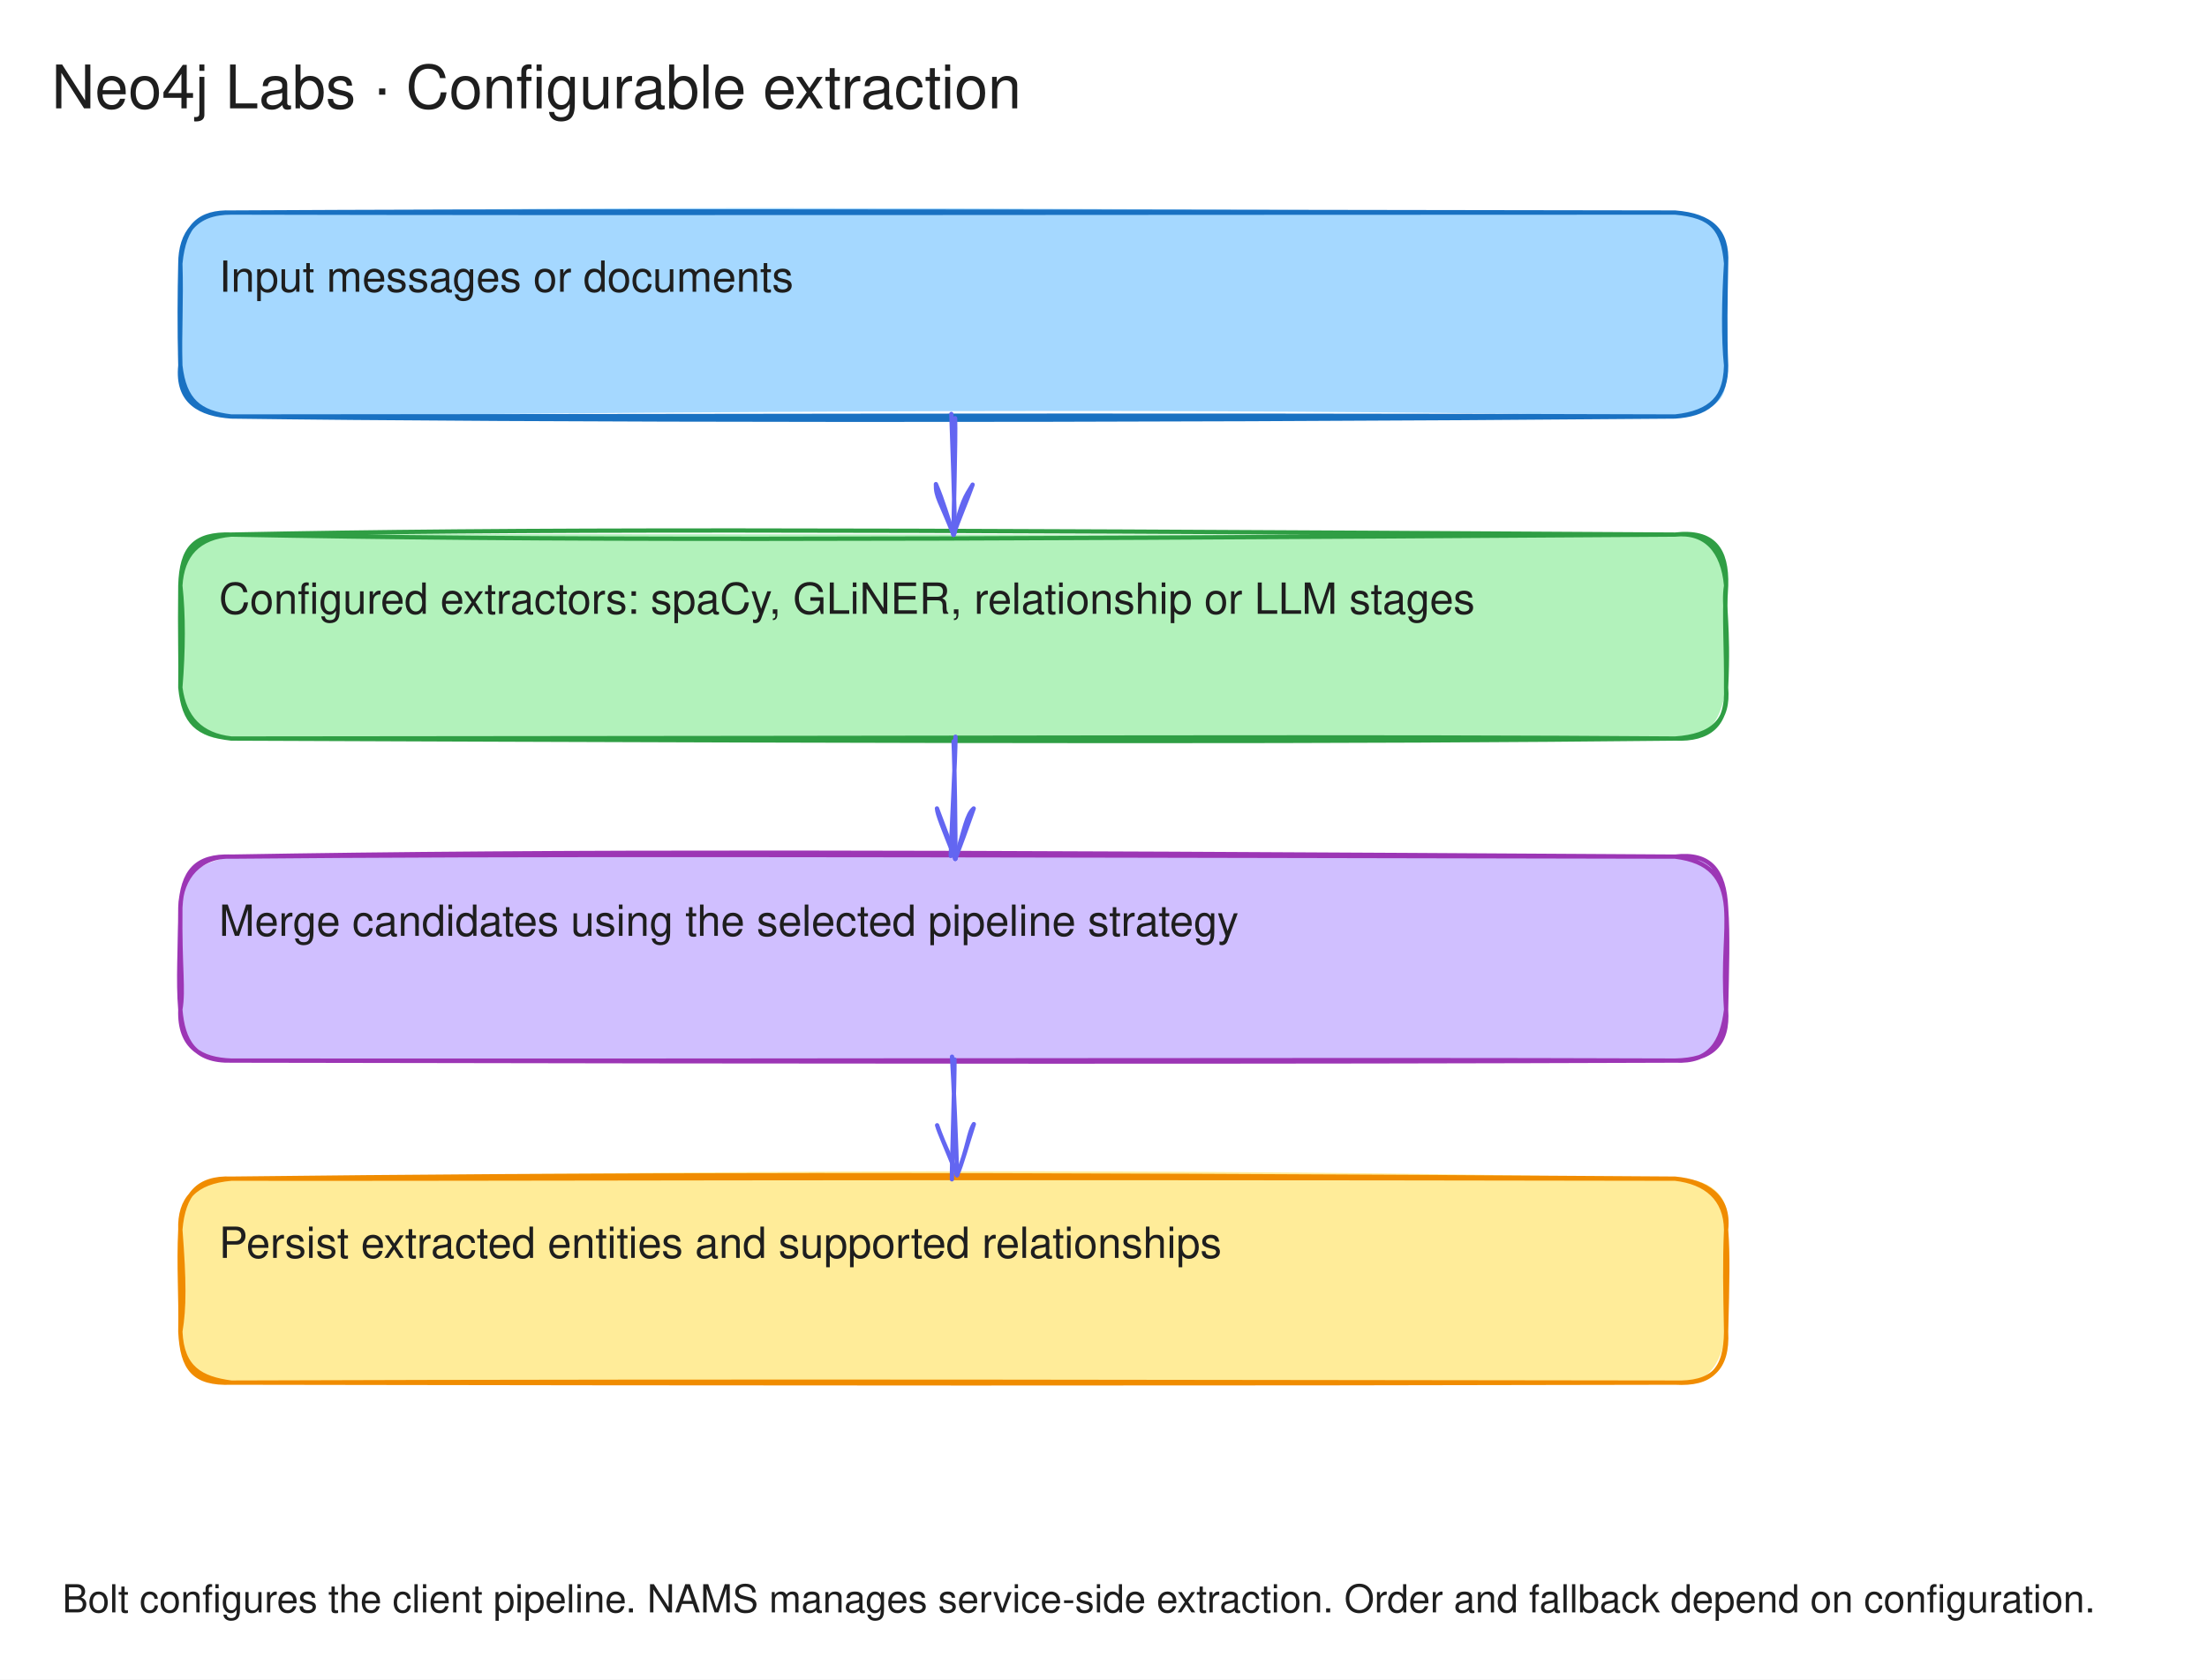
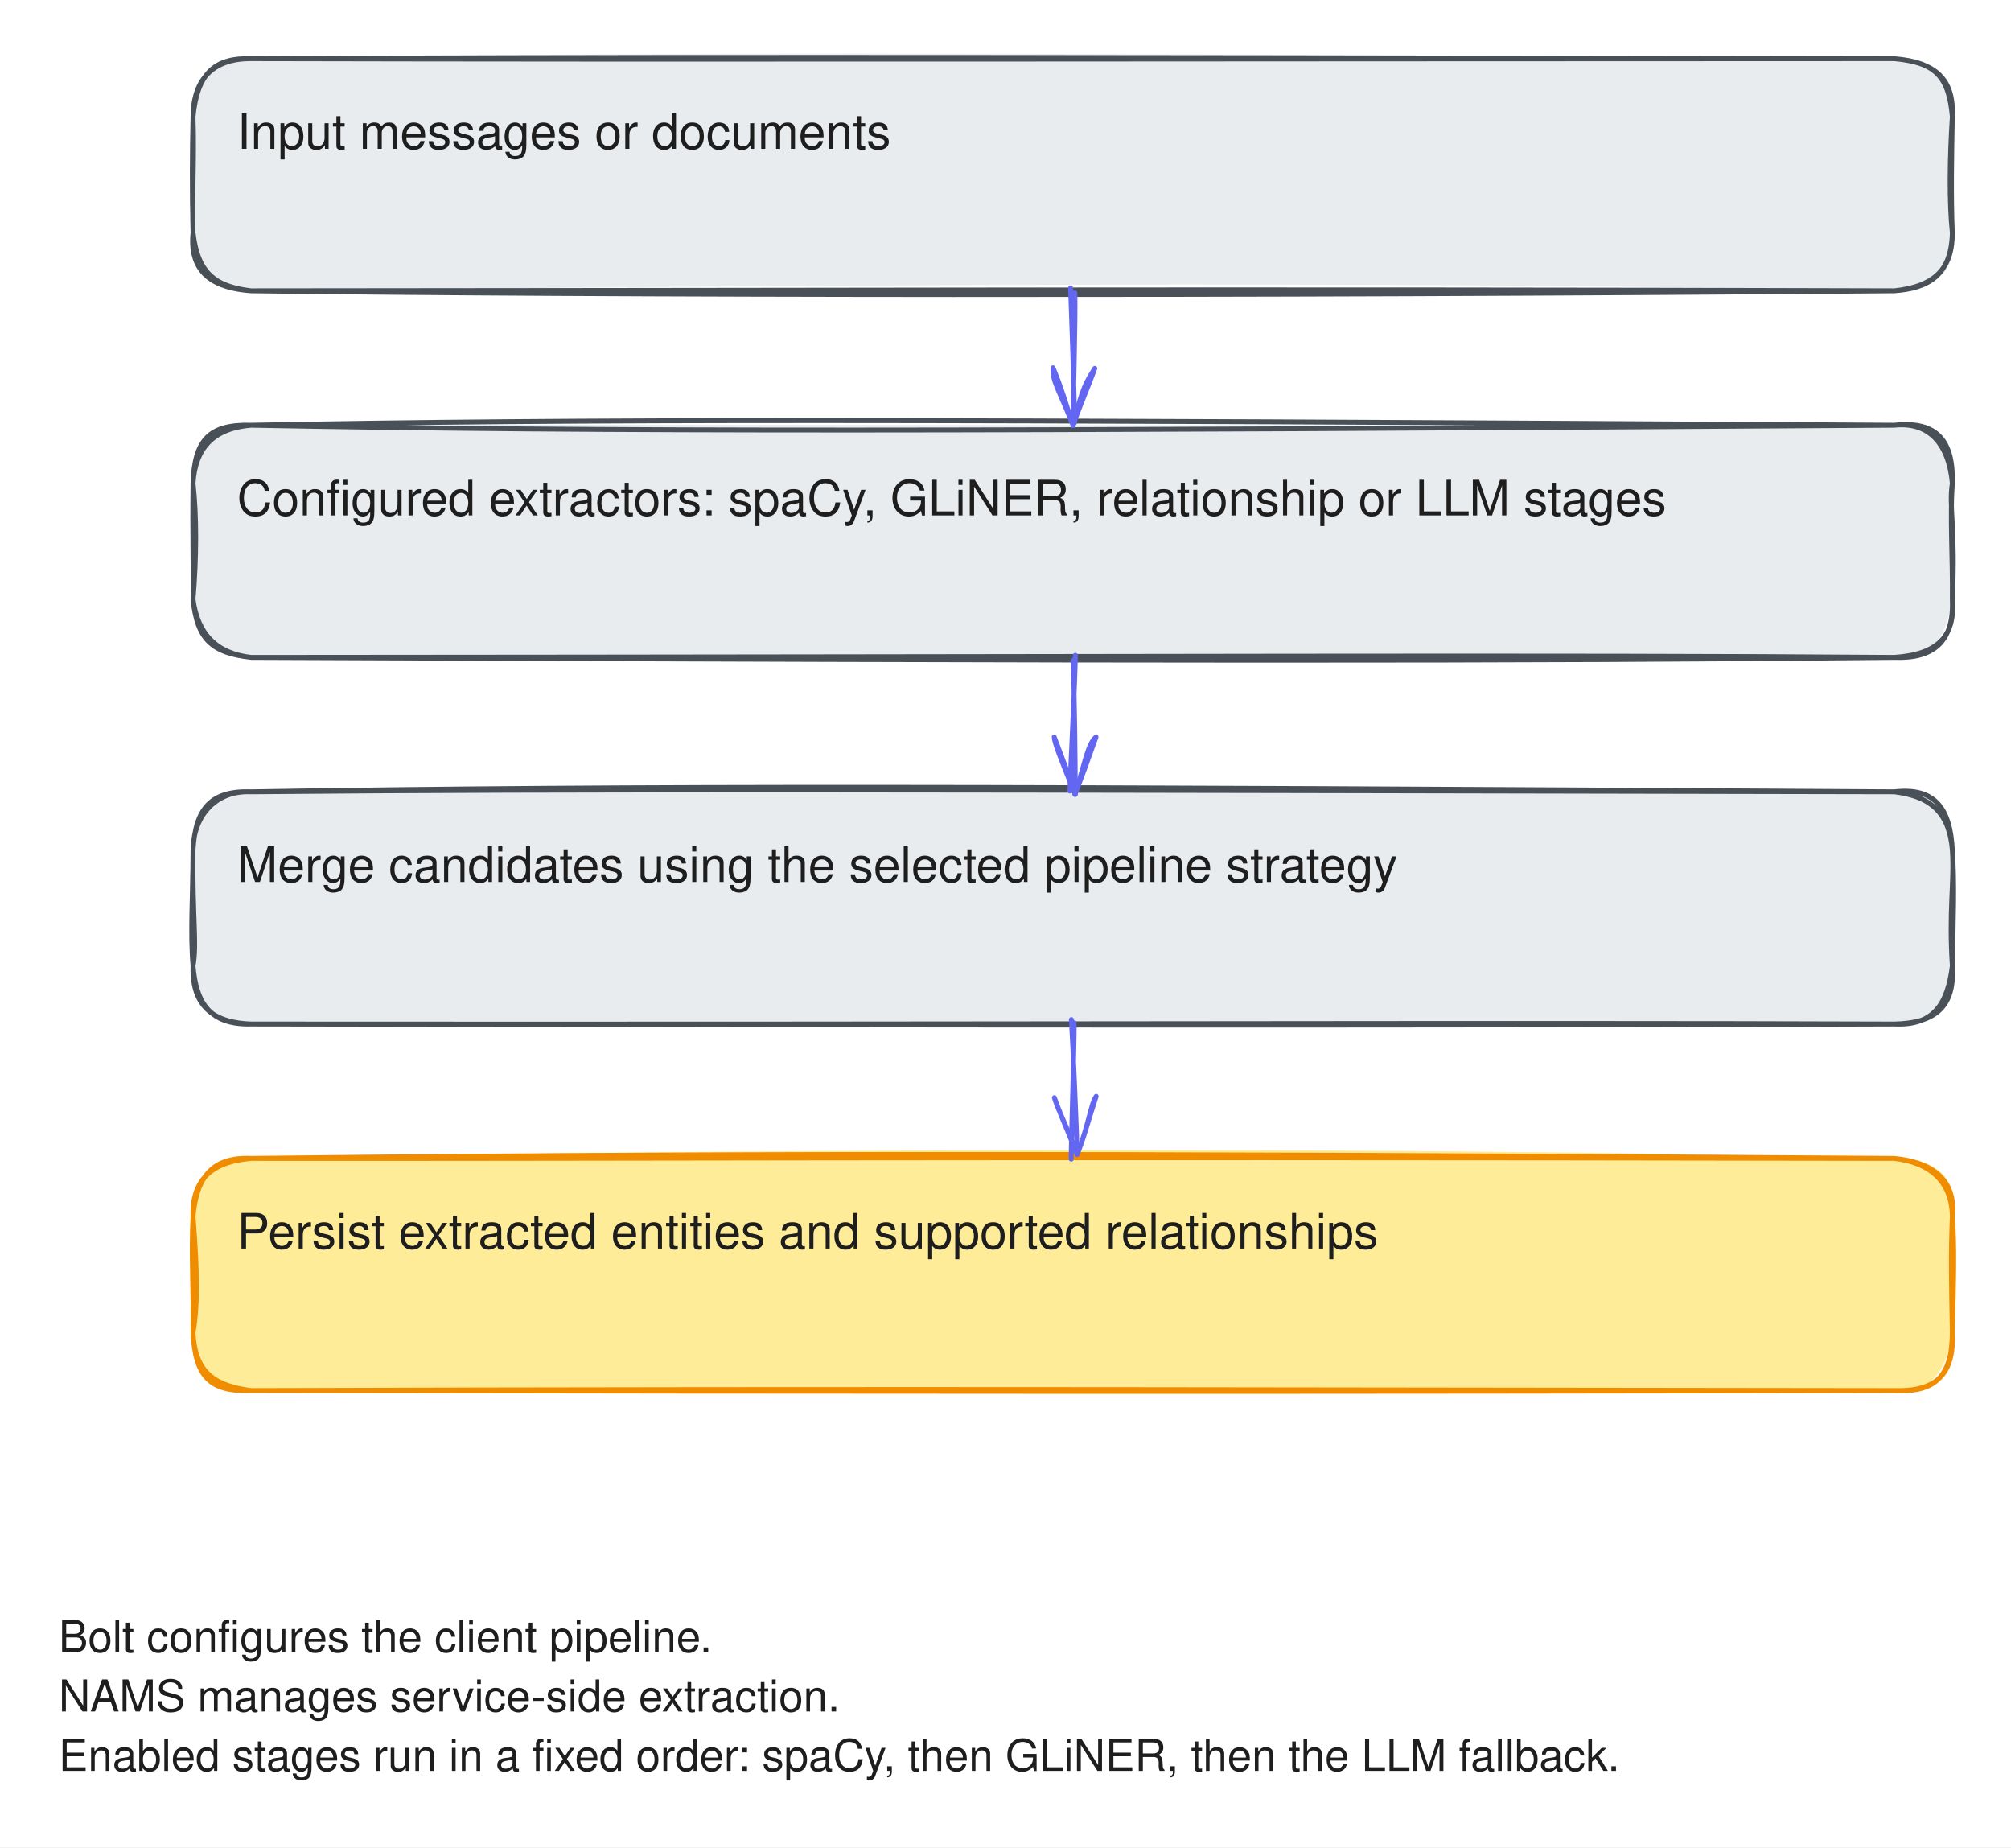
- <svg xmlns="http://www.w3.org/2000/svg" version="1.1" viewBox="0 0 1028 782.3" width="1028" height="782.3">
+ <svg xmlns="http://www.w3.org/2000/svg" version="1.1" viewBox="0 0 823 755.9" width="823" height="755.9">
  <defs>
    <style class="style-fonts">
      </style>
  </defs>
-   <rect x="0" y="0" width="1028" height="782.3" fill="#ffffff" />
-   <g transform="translate(24 24) rotate(0 490 18.9)">
-     <text x="0" y="26.461" font-family="Helvetica, Segoe UI Emoji" font-size="28px" fill="#1e1e1e" text-anchor="start" style="white-space: pre;" direction="ltr" dominant-baseline="alphabetic">Neo4j Labs · Configurable extraction</text>
+   <rect x="0" y="0" width="823" height="755.9" fill="#ffffff" />
+   <g stroke-linecap="round" transform="translate(79 24) rotate(0 360 47.5)">
+     <path d="M23.75 0 C169.86 -2.71, 318.72 -2.81, 696.25 0 C709.89 -0.58, 719.97 6.99, 720 23.75 C717.91 38.7, 720.96 46.97, 720 71.25 C721.53 90.21, 713.38 91.64, 696.25 95 C509.42 91.37, 324.21 91.85, 23.75 95 C9.13 94.93, 0.36 83.66, 0 71.25 C-1.13 54.95, 2.5 36.66, 0 23.75 C-0.95 10.62, 6.53 2.25, 23.75 0" stroke="none" stroke-width="0" fill="#e9ecef" />
+     <path d="M23.75 0 C157.99 -0.72, 293.24 -0.67, 696.25 0 M23.75 0 C206.18 0.43, 389.13 0.05, 696.25 0 M696.25 0 C713.05 1.45, 720.77 8.28, 720 23.75 M696.25 0 C713.75 1.49, 718.58 8, 720 23.75 M720 23.75 C718.91 40.52, 718.69 58.94, 720 71.25 M720 23.75 C719.69 40.06, 719.39 56.53, 720 71.25 M720 71.25 C720.13 85.63, 712.97 93.26, 696.25 95 M720 71.25 C719.59 88.83, 710 94.03, 696.25 95 M696.25 95 C438.07 94.15, 181.25 94.97, 23.75 95 M696.25 95 C428.54 97.26, 161.16 96.82, 23.75 95 M23.75 95 C9.34 93.97, -1.75 88.37, 0 71.25 M23.75 95 C8.81 93.22, 1.92 87.6, 0 71.25 M0 71.25 C-0.45 53.35, -0.33 37.95, 0 23.75 M0 71.25 C-0.47 56.54, 0.57 41.11, 0 23.75 M0 23.75 C0.03 9.56, 7.21 -0.1, 23.75 0 M0 23.75 C1.75 5.73, 9.1 -0.48, 23.75 0" stroke="#495057" stroke-width="2" fill="none" />
  </g>
-   <g stroke-linecap="round" transform="translate(84 99) rotate(0 360 47.5)">
-     <path d="M23.75 0 C169.86 -2.71, 318.72 -2.81, 696.25 0 C709.89 -0.58, 719.97 6.99, 720 23.75 C717.91 38.7, 720.96 46.97, 720 71.25 C721.53 90.21, 713.38 91.64, 696.25 95 C509.42 91.37, 324.21 91.85, 23.75 95 C9.13 94.93, 0.36 83.66, 0 71.25 C-1.13 54.95, 2.5 36.66, 0 23.75 C-0.95 10.62, 6.53 2.25, 23.75 0" stroke="none" stroke-width="0" fill="#a5d8ff" />
-     <path d="M23.75 0 C157.99 -0.72, 293.24 -0.67, 696.25 0 M23.75 0 C206.18 0.43, 389.13 0.05, 696.25 0 M696.25 0 C713.05 1.45, 720.77 8.28, 720 23.75 M696.25 0 C713.75 1.49, 718.58 8, 720 23.75 M720 23.75 C718.91 40.52, 718.69 58.94, 720 71.25 M720 23.75 C719.69 40.06, 719.39 56.53, 720 71.25 M720 71.25 C720.13 85.63, 712.97 93.26, 696.25 95 M720 71.25 C719.59 88.83, 710 94.03, 696.25 95 M696.25 95 C438.07 94.15, 181.25 94.97, 23.75 95 M696.25 95 C428.54 97.26, 161.16 96.82, 23.75 95 M23.75 95 C9.34 93.97, -1.75 88.37, 0 71.25 M23.75 95 C8.81 93.22, 1.92 87.6, 0 71.25 M0 71.25 C-0.45 53.35, -0.33 37.95, 0 23.75 M0 71.25 C-0.47 56.54, 0.57 41.11, 0 23.75 M0 23.75 C0.03 9.56, 7.21 -0.1, 23.75 0 M0 23.75 C1.75 5.73, 9.1 -0.48, 23.75 0" stroke="#1971c2" stroke-width="2" fill="none" />
-   </g>
-   <g transform="translate(102 117) rotate(0 342 13.5)">
+   <g transform="translate(97 42) rotate(0 342 13.5)">
    <text x="0" y="18.9" font-family="Helvetica, Segoe UI Emoji" font-size="20px" fill="#1e1e1e" text-anchor="start" style="white-space: pre;" direction="ltr" dominant-baseline="alphabetic">Input messages or documents</text>
  </g>
-   <g stroke-linecap="round" transform="translate(84 249) rotate(0 360 47.5)">
-     <path d="M23.75 0 C196.47 -0.6, 369.94 0.27, 696.25 0 C715.41 1.19, 720.82 6.9, 720 23.75 C721.12 41.59, 721.38 56.75, 720 71.25 C716.99 89.63, 710.62 94.79, 696.25 95 C462.18 97.08, 228.01 96.61, 23.75 95 C10.37 96.57, 1.08 88.44, 0 71.25 C2.24 62.71, -1.9 46.67, 0 23.75 C3.45 9.1, 5.08 1.29, 23.75 0" stroke="none" stroke-width="0" fill="#b2f2bb" />
-     <path d="M23.75 0 C158.68 -2.64, 293 -2.43, 696.25 0 M23.75 0 C168.66 2.74, 313.61 2.53, 696.25 0 M696.25 0 C710.46 -1.49, 718.53 7.54, 720 23.75 M696.25 0 C714.15 -1.99, 720.51 6.86, 720 23.75 M720 23.75 C718.49 33.19, 721.4 41.73, 720 71.25 M720 23.75 C718.99 38.43, 720.19 53.36, 720 71.25 M720 71.25 C721.32 86.43, 713.94 93.82, 696.25 95 M720 71.25 C720.81 88.95, 711.87 95.65, 696.25 95 M696.25 95 C552.33 93.92, 407.32 94.76, 23.75 95 M696.25 95 C541.6 96.63, 387.41 96.47, 23.75 95 M23.75 95 C9.57 93.39, 1.9 85.43, 0 71.25 M23.75 95 C7.87 93.19, 1.64 87.8, 0 71.25 M0 71.25 C1.42 54.04, 1.5 37.4, 0 23.75 M0 71.25 C0.23 58.06, -0.29 46.25, 0 23.75 M0 23.75 C0.9 9.55, 8.11 1.29, 23.75 0 M0 23.75 C0.51 6.19, 6.53 -0.54, 23.75 0" stroke="#2f9e44" stroke-width="2" fill="none" />
+   <g stroke-linecap="round" transform="translate(79 174) rotate(0 360 47.5)">
+     <path d="M23.75 0 C196.47 -0.6, 369.94 0.27, 696.25 0 C715.41 1.19, 720.82 6.9, 720 23.75 C721.12 41.59, 721.38 56.75, 720 71.25 C716.99 89.63, 710.62 94.79, 696.25 95 C462.18 97.08, 228.01 96.61, 23.75 95 C10.37 96.57, 1.08 88.44, 0 71.25 C2.24 62.71, -1.9 46.67, 0 23.75 C3.45 9.1, 5.08 1.29, 23.75 0" stroke="none" stroke-width="0" fill="#e9ecef" />
+     <path d="M23.75 0 C158.68 -2.64, 293 -2.43, 696.25 0 M23.75 0 C168.66 2.74, 313.61 2.53, 696.25 0 M696.25 0 C710.46 -1.49, 718.53 7.54, 720 23.75 M696.25 0 C714.15 -1.99, 720.51 6.86, 720 23.75 M720 23.75 C718.49 33.19, 721.4 41.73, 720 71.25 M720 23.75 C718.99 38.43, 720.19 53.36, 720 71.25 M720 71.25 C721.32 86.43, 713.94 93.82, 696.25 95 M720 71.25 C720.81 88.95, 711.87 95.65, 696.25 95 M696.25 95 C552.33 93.92, 407.32 94.76, 23.75 95 M696.25 95 C541.6 96.63, 387.41 96.47, 23.75 95 M23.75 95 C9.57 93.39, 1.9 85.43, 0 71.25 M23.75 95 C7.87 93.19, 1.64 87.8, 0 71.25 M0 71.25 C1.42 54.04, 1.5 37.4, 0 23.75 M0 71.25 C0.23 58.06, -0.29 46.25, 0 23.75 M0 23.75 C0.9 9.55, 8.11 1.29, 23.75 0 M0 23.75 C0.51 6.19, 6.53 -0.54, 23.75 0" stroke="#495057" stroke-width="2" fill="none" />
  </g>
-   <g transform="translate(102 267) rotate(0 342 13.5)">
+   <g transform="translate(97 192) rotate(0 342 13.5)">
    <text x="0" y="18.9" font-family="Helvetica, Segoe UI Emoji" font-size="20px" fill="#1e1e1e" text-anchor="start" style="white-space: pre;" direction="ltr" dominant-baseline="alphabetic">Configured extractors: spaCy, GLiNER, relationship or LLM stages</text>
  </g>
  <g stroke-linecap="round">
-     <g transform="translate(444 194) rotate(0 0 27.5)">
+     <g transform="translate(439 119) rotate(0 0 27.5)">
      <path d="M-0.87 -1.19 C-0.55 7.65, 0.77 44.57, 0.72 54.06 M0.88 0.8 C1.21 10.28, 0.11 46.27, 0.16 55.1" stroke="#6366f1" stroke-width="2" fill="none" />
    </g>
-     <g transform="translate(444 194) rotate(0 0 27.5)">
+     <g transform="translate(439 119) rotate(0 0 27.5)">
      <path d="M-8.06 31.49 C-8.2 37.49, -6.14 39.14, 0.16 55.1 M-8.06 31.49 C-4.71 39.36, -2.32 47.76, 0.16 55.1" stroke="#6366f1" stroke-width="2" fill="none" />
    </g>
-     <g transform="translate(444 194) rotate(0 0 27.5)">
+     <g transform="translate(439 119) rotate(0 0 27.5)">
      <path d="M9.04 31.73 C5.47 37.56, 4.1 39.17, 0.16 55.1 M9.04 31.73 C6.25 39.58, 2.49 47.88, 0.16 55.1" stroke="#6366f1" stroke-width="2" fill="none" />
    </g>
  </g>
  <mask />
-   <g stroke-linecap="round" transform="translate(84 399) rotate(0 360 47.5)">
-     <path d="M23.75 0 C239.26 -1.36, 451.08 -1.93, 696.25 0 C712.88 -3.35, 718.51 6.77, 720 23.75 C721.3 37.57, 717.37 51.12, 720 71.25 C720.99 88.76, 713.69 92.3, 696.25 95 C457.12 94.53, 218.21 95.49, 23.75 95 C5.02 91.83, -1.44 84.81, 0 71.25 C-0.77 52.91, -2.16 33.18, 0 23.75 C-0.75 10.43, 6.5 3.46, 23.75 0" stroke="none" stroke-width="0" fill="#d0bfff" />
-     <path d="M23.75 0 C158.92 -1.23, 293.43 -0.78, 696.25 0 M23.75 0 C179.25 -2.67, 335.23 -2.22, 696.25 0 M696.25 0 C712.57 -1.91, 719.16 6.42, 720 23.75 M696.25 0 C712.45 1.99, 718.8 9.75, 720 23.75 M720 23.75 C720.92 36.43, 718.51 48.41, 720 71.25 M720 23.75 C720.94 36.99, 720.39 51.6, 720 71.25 M720 71.25 C721.11 87.64, 713.39 94.66, 696.25 95 M720 71.25 C718.04 86.84, 712.38 95.78, 696.25 95 M696.25 95 C521.18 94.38, 344.52 95.24, 23.75 95 M696.25 95 C509.84 95.68, 323.69 95.55, 23.75 95 M23.75 95 C9.91 94.53, -0.63 89.01, 0 71.25 M23.75 95 C6.46 95.44, 1.22 85.78, 0 71.25 M0 71.25 C1.65 61.83, -0.32 52.07, 0 23.75 M0 71.25 C-1.18 57.58, -0.04 42.45, 0 23.75 M0 23.75 C0.21 9.54, 9.46 -0.63, 23.75 0 M0 23.75 C0.95 6.88, 7.27 -0.62, 23.75 0" stroke="#9c36b5" stroke-width="2" fill="none" />
+   <g stroke-linecap="round" transform="translate(79 324) rotate(0 360 47.5)">
+     <path d="M23.75 0 C239.26 -1.36, 451.08 -1.93, 696.25 0 C712.88 -3.35, 718.51 6.77, 720 23.75 C721.3 37.57, 717.37 51.12, 720 71.25 C720.99 88.76, 713.69 92.3, 696.25 95 C457.12 94.53, 218.21 95.49, 23.75 95 C5.02 91.83, -1.44 84.81, 0 71.25 C-0.77 52.91, -2.16 33.18, 0 23.75 C-0.75 10.43, 6.5 3.46, 23.75 0" stroke="none" stroke-width="0" fill="#e9ecef" />
+     <path d="M23.75 0 C158.92 -1.23, 293.43 -0.78, 696.25 0 M23.75 0 C179.25 -2.67, 335.23 -2.22, 696.25 0 M696.25 0 C712.57 -1.91, 719.16 6.42, 720 23.75 M696.25 0 C712.45 1.99, 718.8 9.75, 720 23.75 M720 23.75 C720.92 36.43, 718.51 48.41, 720 71.25 M720 23.75 C720.94 36.99, 720.39 51.6, 720 71.25 M720 71.25 C721.11 87.64, 713.39 94.66, 696.25 95 M720 71.25 C718.04 86.84, 712.38 95.78, 696.25 95 M696.25 95 C521.18 94.38, 344.52 95.24, 23.75 95 M696.25 95 C509.84 95.68, 323.69 95.55, 23.75 95 M23.75 95 C9.91 94.53, -0.63 89.01, 0 71.25 M23.75 95 C6.46 95.44, 1.22 85.78, 0 71.25 M0 71.25 C1.65 61.83, -0.32 52.07, 0 23.75 M0 71.25 C-1.18 57.58, -0.04 42.45, 0 23.75 M0 23.75 C0.21 9.54, 9.46 -0.63, 23.75 0 M0 23.75 C0.95 6.88, 7.27 -0.62, 23.75 0" stroke="#495057" stroke-width="2" fill="none" />
  </g>
-   <g transform="translate(102 417) rotate(0 342 13.5)">
+   <g transform="translate(97 342) rotate(0 342 13.5)">
    <text x="0" y="18.9" font-family="Helvetica, Segoe UI Emoji" font-size="20px" fill="#1e1e1e" text-anchor="start" style="white-space: pre;" direction="ltr" dominant-baseline="alphabetic">Merge candidates using the selected pipeline strategy</text>
  </g>
  <g stroke-linecap="round">
-     <g transform="translate(444 344) rotate(0 0 27.5)">
+     <g transform="translate(439 269) rotate(0 0 27.5)">
      <path d="M1.06 -0.85 C1.07 8.39, -0.93 45.22, -1.14 54.68 M0.16 1.32 C0.63 10.8, 1.19 47.26, 0.97 56.05" stroke="#6366f1" stroke-width="2" fill="none" />
    </g>
-     <g transform="translate(444 344) rotate(0 0 27.5)">
+     <g transform="translate(439 269) rotate(0 0 27.5)">
      <path d="M-7.57 32.55 C-7.42 35.29, -4.82 41.52, 0.97 56.05 M-7.57 32.55 C-4.28 41.42, -0.91 49.8, 0.97 56.05" stroke="#6366f1" stroke-width="2" fill="none" />
    </g>
-     <g transform="translate(444 344) rotate(0 0 27.5)">
+     <g transform="translate(439 269) rotate(0 0 27.5)">
      <path d="M9.54 32.56 C6.25 35.45, 5.42 41.68, 0.97 56.05 M9.54 32.56 C6.41 41.45, 3.35 49.83, 0.97 56.05" stroke="#6366f1" stroke-width="2" fill="none" />
    </g>
  </g>
  <mask />
-   <g stroke-linecap="round" transform="translate(84 549) rotate(0 360 47.5)">
+   <g stroke-linecap="round" transform="translate(79 474) rotate(0 360 47.5)">
    <path d="M23.75 0 C279.17 -5.01, 532.23 -4.12, 696.25 0 C710.36 -0.7, 723.39 6.63, 720 23.75 C719.76 33.55, 718.86 45.48, 720 71.25 C717.8 87.89, 709.56 97.01, 696.25 95 C452.06 94.86, 211.29 94.38, 23.75 95 C6.88 94.28, 3.24 88.38, 0 71.25 C3.43 59.81, -2.42 38.69, 0 23.75 C2.26 4.56, 7.92 -1.57, 23.75 0" stroke="none" stroke-width="0" fill="#ffec99" />
    <path d="M23.75 0 C159.16 0.18, 293.87 -0.73, 696.25 0 M23.75 0 C189.83 -1.91, 356.05 -2.39, 696.25 0 M696.25 0 C710.67 1.68, 719.8 9.3, 720 23.75 M696.25 0 C710.74 1.38, 721.7 8.05, 720 23.75 M720 23.75 C719.35 39.68, 719.62 51.08, 720 71.25 M720 23.75 C720.89 35.55, 720.59 47.84, 720 71.25 M720 71.25 C720.89 88.84, 712.85 95.49, 696.25 95 M720 71.25 C719.88 89.33, 712.89 95.91, 696.25 95 M696.25 95 C488.42 94.83, 281.71 94.12, 23.75 95 M696.25 95 C478.08 95.53, 259.97 95.42, 23.75 95 M23.75 95 C6.25 95.67, 0.84 88.6, 0 71.25 M23.75 95 C9.65 93.08, 0.79 88.37, 0 71.25 M0 71.25 C1.88 60.11, 1.85 47.75, 0 23.75 M0 71.25 C0.36 55.11, -0.85 40.65, 0 23.75 M0 23.75 C-0.49 9.53, 6.8 1.44, 23.75 0 M0 23.75 C1.39 7.56, 8.01 -0.7, 23.75 0" stroke="#f08c00" stroke-width="2" fill="none" />
  </g>
-   <g transform="translate(102 567) rotate(0 342 13.5)">
+   <g transform="translate(97 492) rotate(0 342 13.5)">
    <text x="0" y="18.9" font-family="Helvetica, Segoe UI Emoji" font-size="20px" fill="#1e1e1e" text-anchor="start" style="white-space: pre;" direction="ltr" dominant-baseline="alphabetic">Persist extracted entities and supported relationships</text>
  </g>
  <g stroke-linecap="round">
-     <g transform="translate(444 494) rotate(0 0 27.5)">
+     <g transform="translate(439 419) rotate(0 0 27.5)">
      <path d="M0.59 -0.51 C0.69 8.74, -0.62 45.87, -0.61 55.3 M-0.55 -1.82 C0.05 7.06, 1.65 43.98, 1.79 53.34" stroke="#6366f1" stroke-width="2" fill="none" />
    </g>
-     <g transform="translate(444 494) rotate(0 0 27.5)">
+     <g transform="translate(439 419) rotate(0 0 27.5)">
      <path d="M-7.5 30.13 C-6.51 33.73, -3.29 40.5, 1.79 53.34 M-7.5 30.13 C-4.09 39.92, 0.43 48.22, 1.79 53.34" stroke="#6366f1" stroke-width="2" fill="none" />
    </g>
-     <g transform="translate(444 494) rotate(0 0 27.5)">
+     <g transform="translate(439 419) rotate(0 0 27.5)">
      <path d="M9.6 29.59 C7.16 33.38, 6.94 40.27, 1.79 53.34 M9.6 29.59 C6.31 39.58, 4.14 48.1, 1.79 53.34" stroke="#6366f1" stroke-width="2" fill="none" />
    </g>
  </g>
  <mask />
-   <g transform="translate(29 734) rotate(0 475 12.15)">
-     <text x="0" y="17.01" font-family="Helvetica, Segoe UI Emoji" font-size="18px" fill="#1e1e1e" text-anchor="start" style="white-space: pre;" direction="ltr" dominant-baseline="alphabetic">Bolt configures the client pipeline. NAMS manages service-side extraction. Order and fallback depend on configuration.</text>
+   <g transform="translate(24 659) rotate(0 260 36.45)">
+     <text x="0" y="17.01" font-family="Helvetica, Segoe UI Emoji" font-size="18px" fill="#1e1e1e" text-anchor="start" style="white-space: pre;" direction="ltr" dominant-baseline="alphabetic">Bolt configures the client pipeline.</text>
+     <text x="0" y="41.31" font-family="Helvetica, Segoe UI Emoji" font-size="18px" fill="#1e1e1e" text-anchor="start" style="white-space: pre;" direction="ltr" dominant-baseline="alphabetic">NAMS manages service-side extraction.</text>
+     <text x="0" y="65.61" font-family="Helvetica, Segoe UI Emoji" font-size="18px" fill="#1e1e1e" text-anchor="start" style="white-space: pre;" direction="ltr" dominant-baseline="alphabetic">Enabled stages run in a fixed order: spaCy, then GLiNER, then the LLM fallback.</text>
  </g>
</svg>
